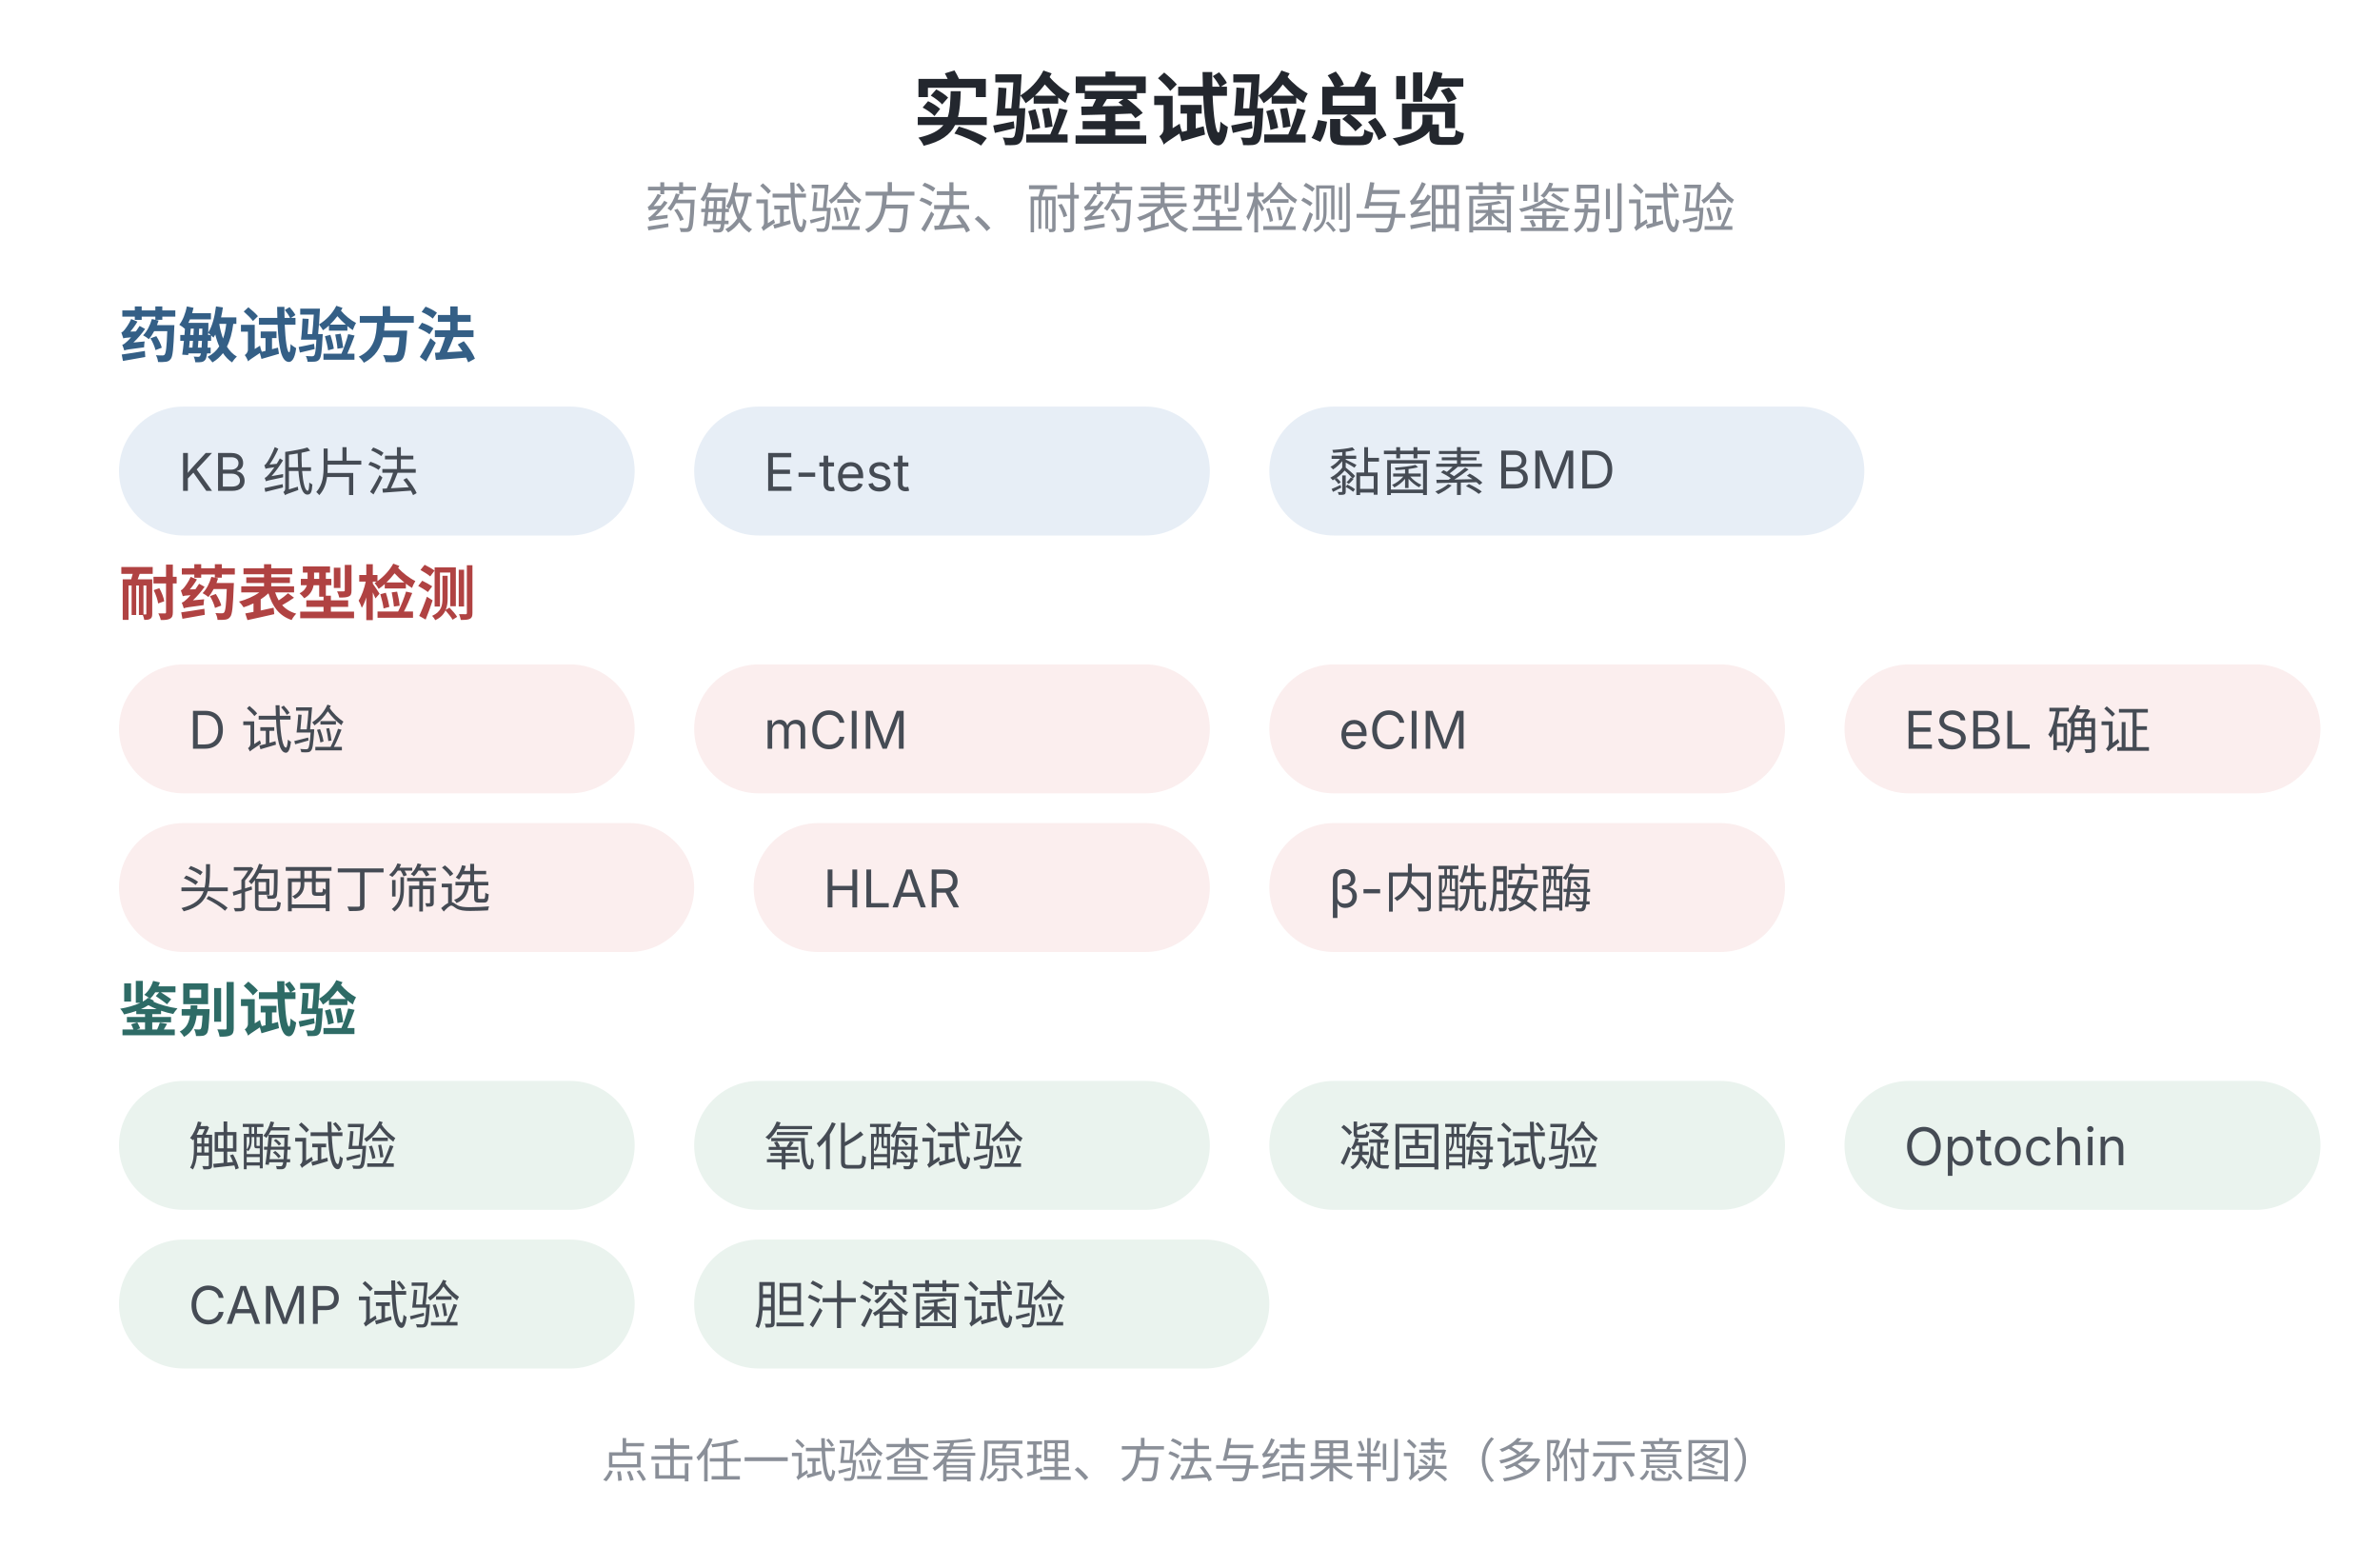
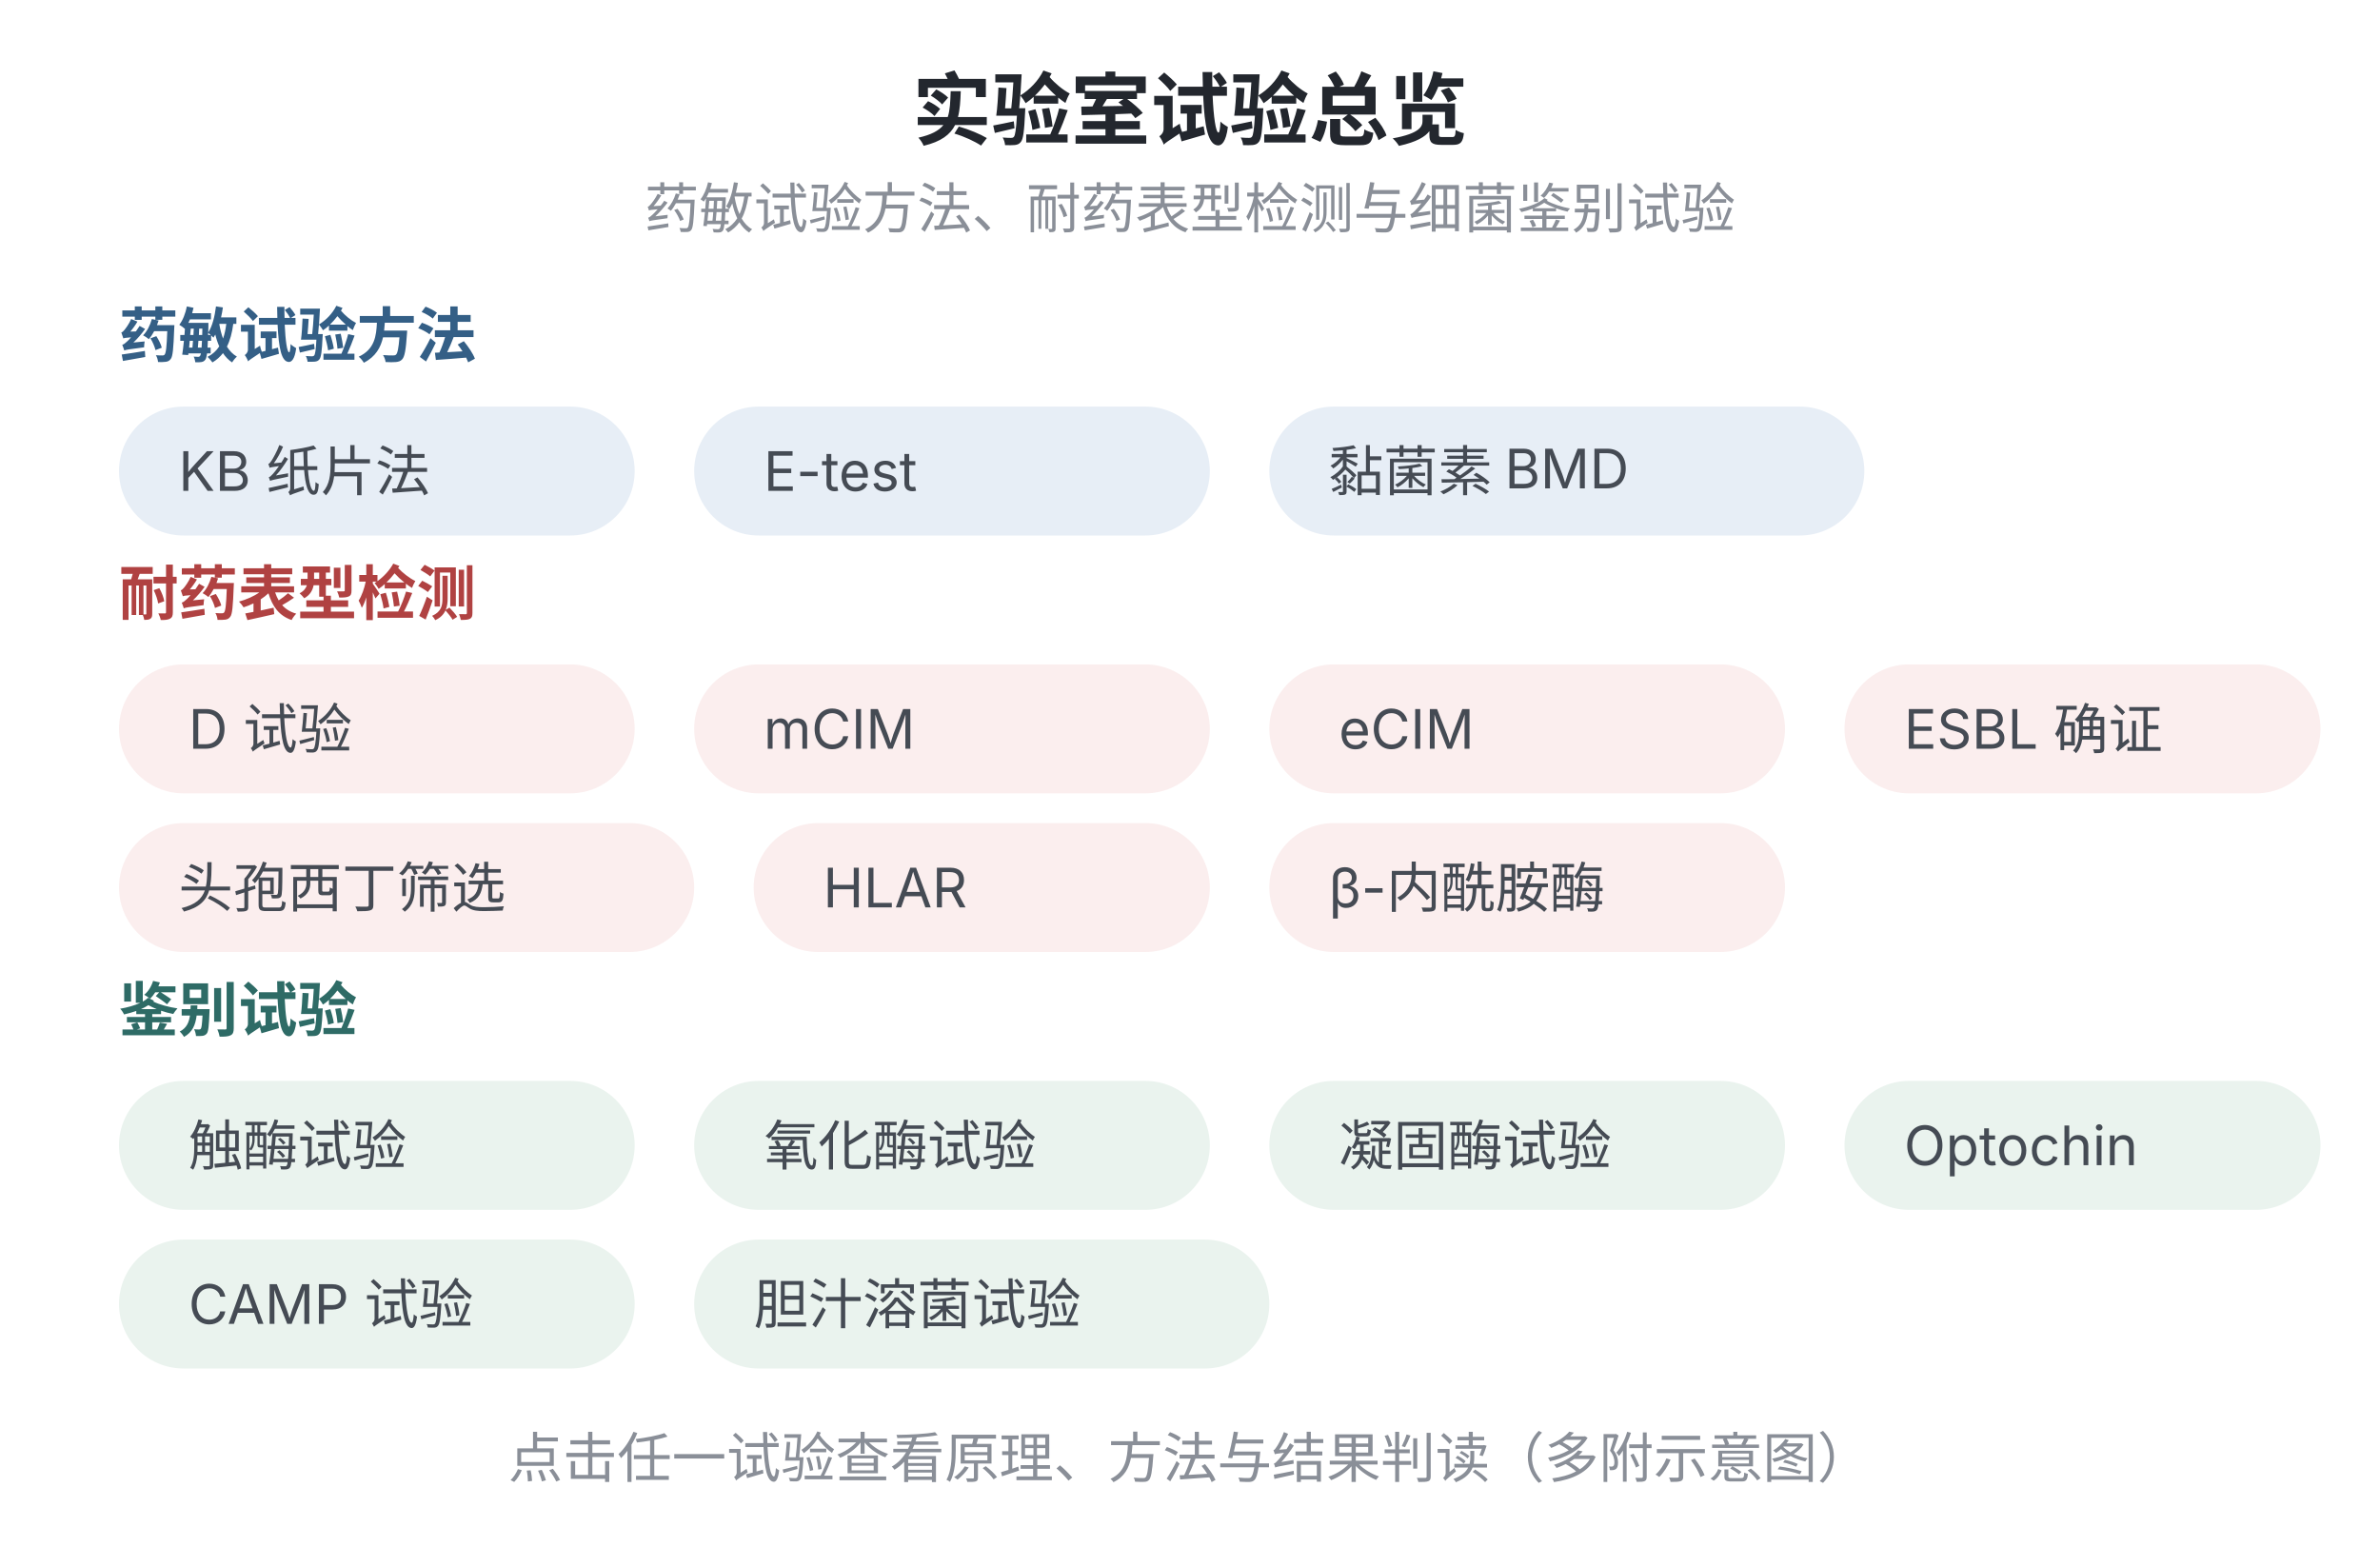
- <svg xmlns="http://www.w3.org/2000/svg" viewBox="0 0 480 312" font-family="-apple-system,'PingFang SC','Microsoft YaHei',sans-serif">
+ <svg xmlns="http://www.w3.org/2000/svg" role="img" viewBox="0 0 480 312" font-family="-apple-system,'PingFang SC','Microsoft YaHei',sans-serif">
  <rect width="480" height="312" fill="#ffffff" />
  <text x="240" y="28" text-anchor="middle" font-size="16" font-weight="700" fill="#23272e">实验室试验总览</text>
  <text x="240" y="46" text-anchor="middle" font-size="11" fill="#8a8f98">药敏试验方法、耐药表型检测与细菌鉴别试验</text>
  <text x="24" y="72" font-size="12" font-weight="700" fill="#345f86">药敏试验方法</text>
-   <g font-size="10.5" fill="#454b54">
+   <g font-size="11" fill="#454b54">
    <g transform="translate(24,82)">
      <rect width="104" height="26" rx="13" fill="#e7eef6" />
      <text x="12" y="17">KB 纸片法</text>
    </g>
    <g transform="translate(140,82)">
      <rect width="104" height="26" rx="13" fill="#e7eef6" />
      <text x="14" y="17">E-test</text>
    </g>
    <g transform="translate(256,82)">
      <rect width="120" height="26" rx="13" fill="#e7eef6" />
      <text x="12" y="17">黏菌素 BMD</text>
    </g>
  </g>
  <text x="24" y="124" font-size="12" font-weight="700" fill="#b04242">耐药表型检测</text>
-   <g font-size="10.5" fill="#454b54">
+   <g font-size="11" fill="#454b54">
    <g transform="translate(24,134)">
      <rect width="104" height="26" rx="13" fill="#fbeeee" />
      <text x="14" y="17">D 试验</text>
    </g>
    <g transform="translate(140,134)">
      <rect width="104" height="26" rx="13" fill="#fbeeee" />
      <text x="14" y="17">mCIM</text>
    </g>
    <g transform="translate(256,134)">
      <rect width="104" height="26" rx="13" fill="#fbeeee" />
      <text x="14" y="17">eCIM</text>
    </g>
    <g transform="translate(372,134)">
      <rect width="96" height="26" rx="13" fill="#fbeeee" />
      <text x="12" y="17">ESBL 确证</text>
    </g>
    <g transform="translate(24,166)">
      <rect width="116" height="26" rx="13" fill="#fbeeee" />
      <text x="12" y="17">头孢西丁筛选</text>
    </g>
    <g transform="translate(152,166)">
      <rect width="92" height="26" rx="13" fill="#fbeeee" />
      <text x="14" y="17">HLAR</text>
    </g>
    <g transform="translate(256,166)">
      <rect width="104" height="26" rx="13" fill="#fbeeee" />
      <text x="12" y="17">β-内酰胺酶</text>
    </g>
  </g>
  <text x="24" y="208" font-size="12" font-weight="700" fill="#2e6b66">鉴别试验</text>
-   <g font-size="10.5" fill="#454b54">
+   <g font-size="11" fill="#454b54">
    <g transform="translate(24,218)">
      <rect width="104" height="26" rx="13" fill="#eaf3ee" />
      <text x="14" y="17">触酶试验</text>
    </g>
    <g transform="translate(140,218)">
      <rect width="104" height="26" rx="13" fill="#eaf3ee" />
      <text x="14" y="17">氧化酶试验</text>
    </g>
    <g transform="translate(256,218)">
      <rect width="104" height="26" rx="13" fill="#eaf3ee" />
      <text x="14" y="17">凝固酶试验</text>
    </g>
    <g transform="translate(372,218)">
      <rect width="96" height="26" rx="13" fill="#eaf3ee" />
      <text x="12" y="17">Optochin</text>
    </g>
    <g transform="translate(24,250)">
      <rect width="104" height="26" rx="13" fill="#eaf3ee" />
      <text x="14" y="17">CAMP 试验</text>
    </g>
    <g transform="translate(140,250)">
      <rect width="116" height="26" rx="13" fill="#eaf3ee" />
      <text x="12" y="17">胆汁溶菌试验</text>
    </g>
  </g>
-   <text x="240" y="298" text-anchor="middle" font-size="9.5" fill="#8a8f98">点击任一试验查看原理、方法与结果判读（多附示意图）</text>
+   <text x="240" y="298" text-anchor="middle" font-size="11" fill="#8a8f98">点击任一试验查看原理、方法与结果判读（多附示意图）</text>
</svg>
